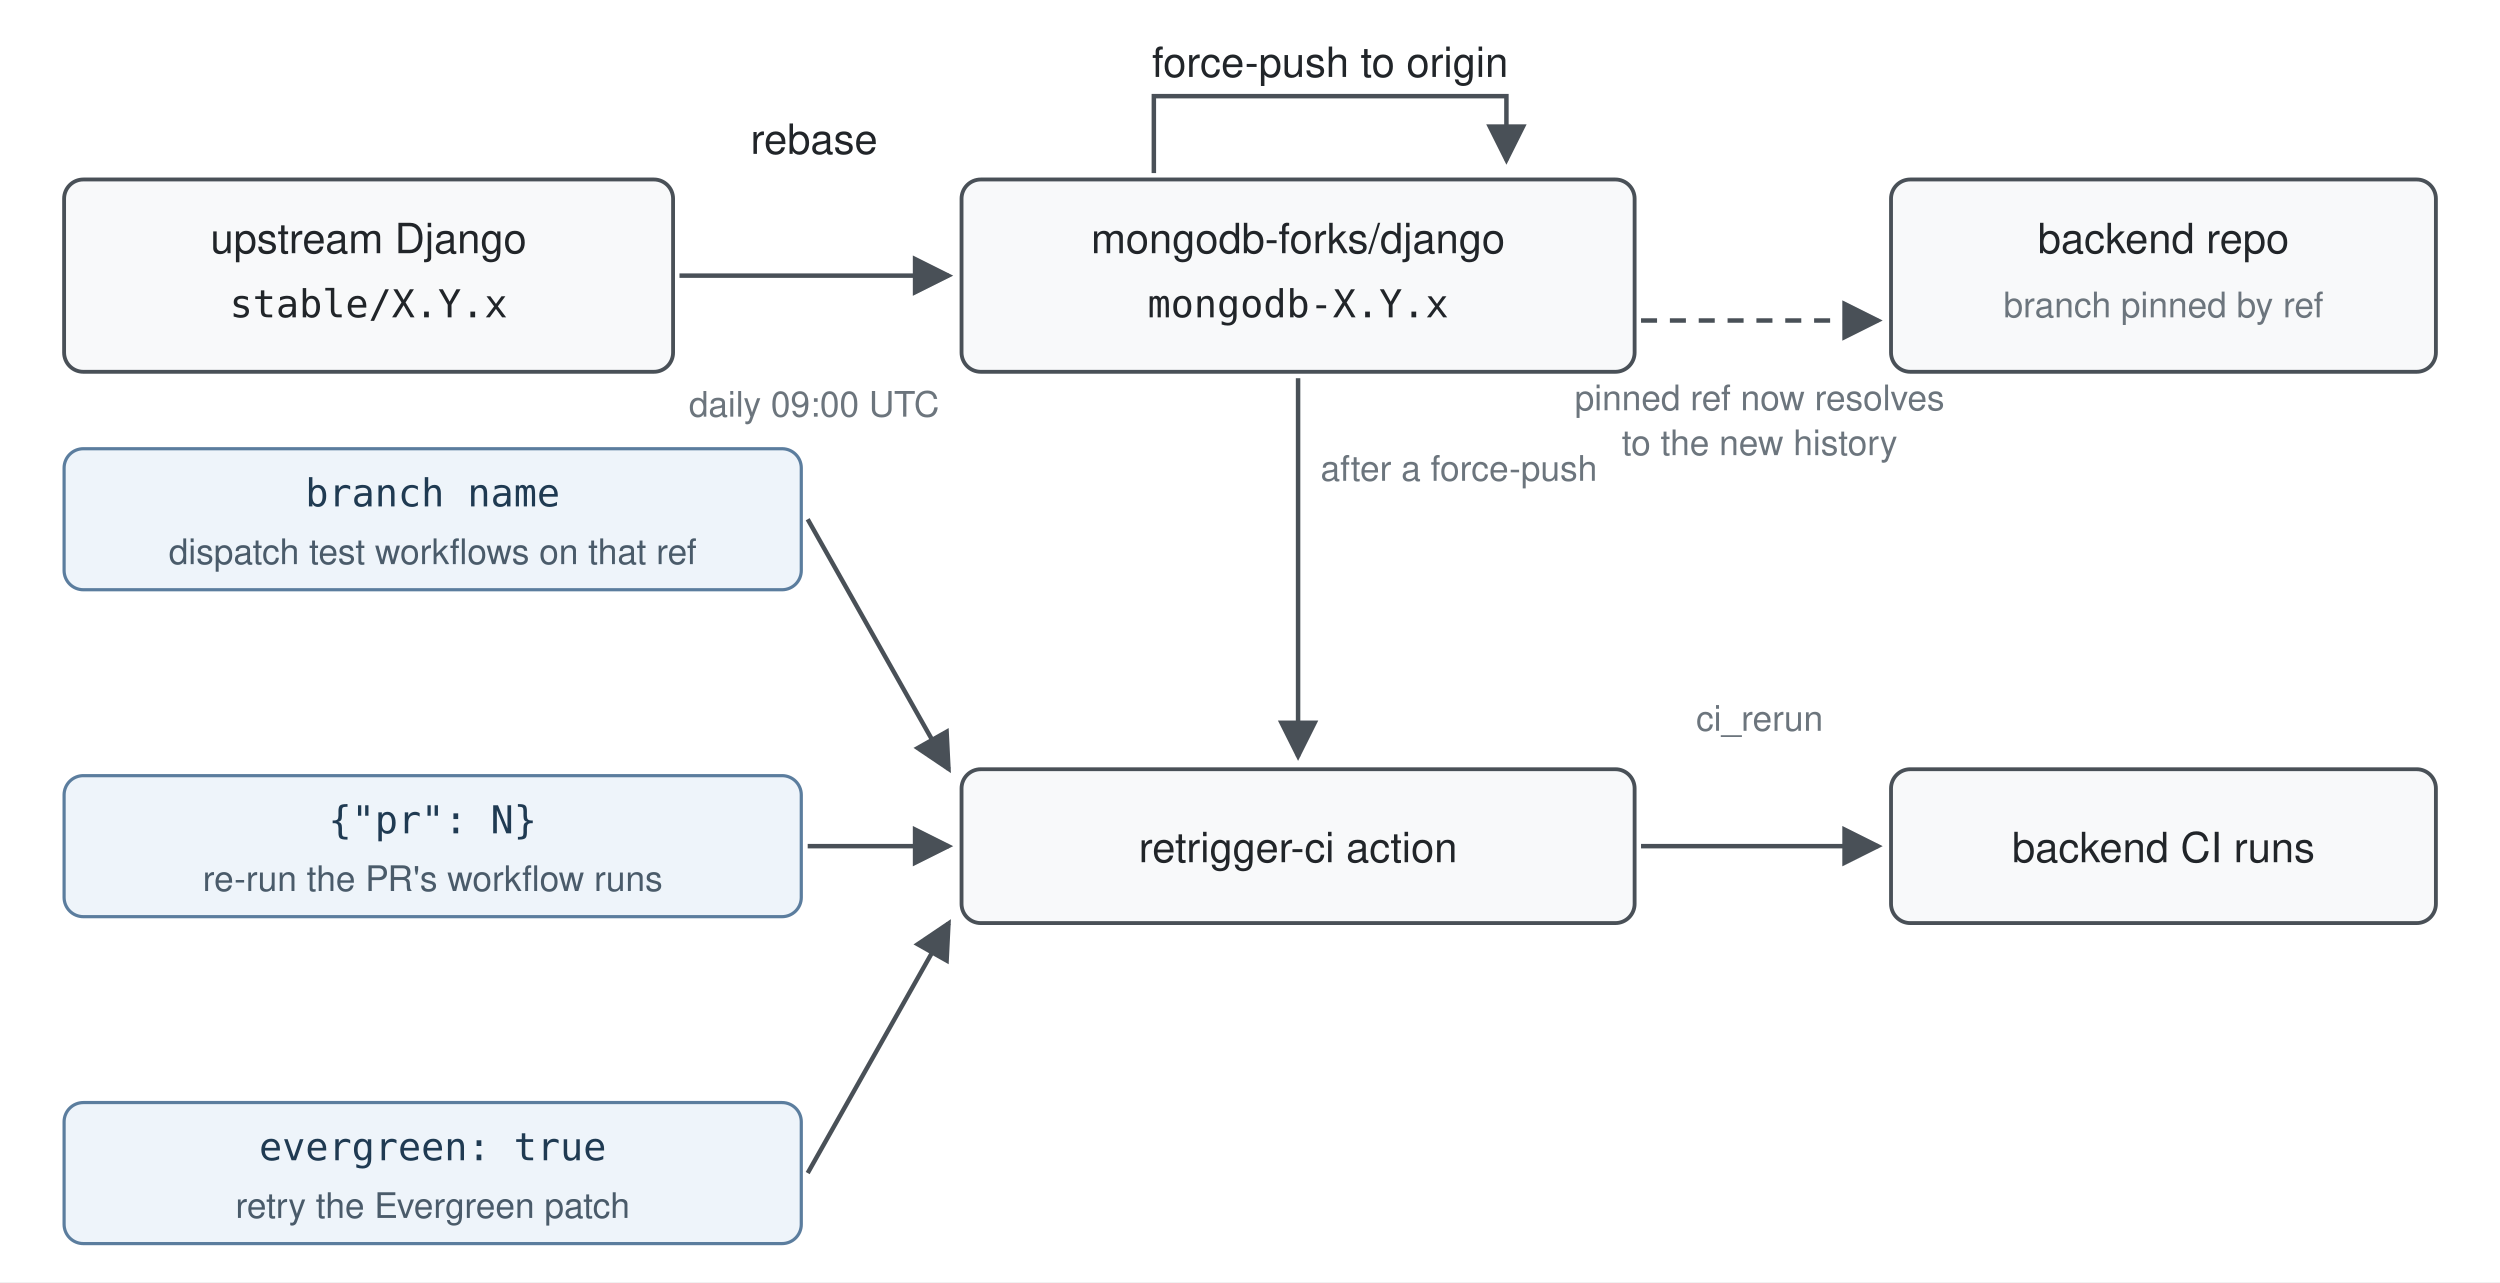
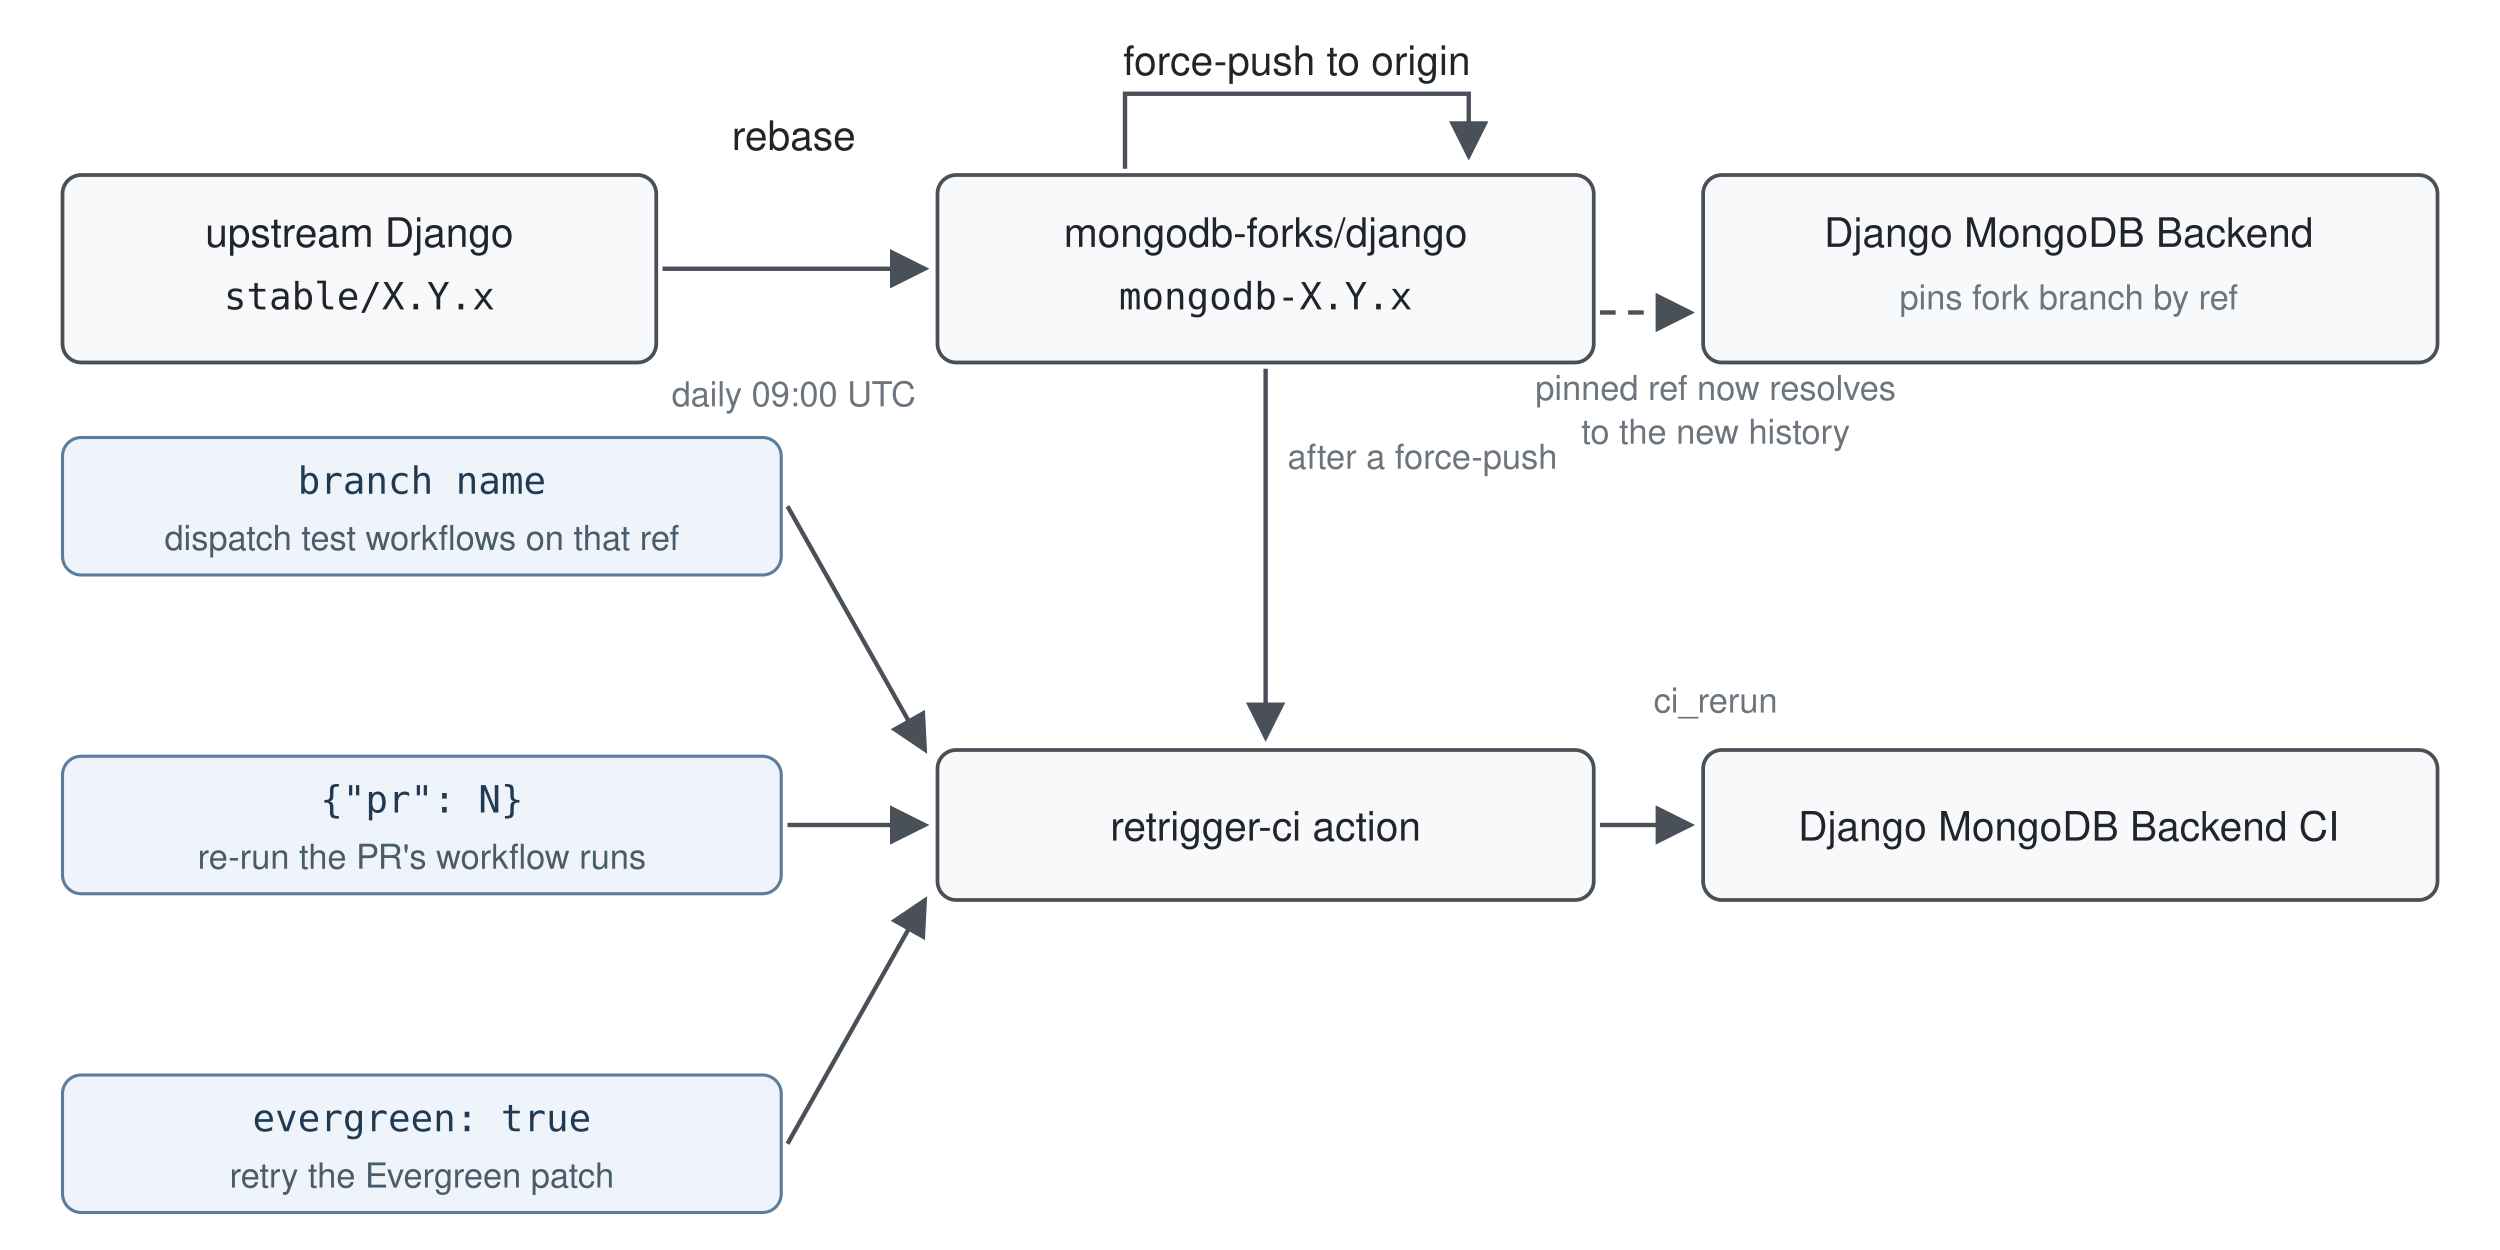
- <svg xmlns="http://www.w3.org/2000/svg" width="780" height="400" viewBox="0 0 780 400" font-family="Helvetica,Arial,sans-serif">
-   <rect width="780" height="400" fill="#ffffff" />
+ <svg xmlns="http://www.w3.org/2000/svg" width="800" height="400" viewBox="0 0 800 400" font-family="Helvetica,Arial,sans-serif">
+   <rect width="800" height="400" fill="#ffffff" />
  <style>
    .box { fill: #f8f9fa; stroke: #495057; stroke-width: 1.2; }
    .lbl { fill: #212529; font-size: 13px; }
    .mono { fill: #212529; font-size: 12px; font-family: ui-monospace,Menlo,Consolas,monospace; }
    .dim { fill: #6c757d; font-size: 11px; }
    .arrow { fill: none; stroke: #495057; stroke-width: 1.4; }
    .ahead { fill: #495057; }
    .kind { fill: #eef4fa; stroke: #5b7d9e; stroke-width: 1; }
    .kindt { fill: #1f3a52; font-size: 12px; font-family: ui-monospace,Menlo,Consolas,monospace; }
    .kindd { fill: #4a5b6a; font-size: 11px; }
  </style>
  <defs>
    <marker id="m" markerWidth="9" markerHeight="9" refX="8" refY="4.5" orient="auto">
      <path d="M0,0 L9,4.5 L0,9 z" class="ahead" />
    </marker>
  </defs>
  <rect x="20" y="56" width="190" height="60" rx="6" class="box" />
  <text x="115" y="79" text-anchor="middle" class="lbl">upstream Django</text>
  <text x="115" y="99" text-anchor="middle" class="mono">stable/X.Y.x</text>
  <rect x="300" y="56" width="210" height="60" rx="6" class="box" />
  <text x="405" y="79" text-anchor="middle" class="lbl">mongodb-forks/django</text>
  <text x="405" y="99" text-anchor="middle" class="mono">mongodb-X.Y.x</text>
-   <rect x="590" y="56" width="170" height="60" rx="6" class="box" />
-   <text x="675" y="79" text-anchor="middle" class="lbl">backend repo</text>
-   <text x="675" y="99" text-anchor="middle" class="dim">branch pinned by ref</text>
+   <rect x="545" y="56" width="235" height="60" rx="6" class="box" />
+   <text x="662" y="79" text-anchor="middle" class="lbl">Django MongoDB Backend</text>
+   <text x="662" y="99" text-anchor="middle" class="dim">pins fork branch by ref</text>
  <line x1="212" y1="86" x2="296" y2="86" class="arrow" marker-end="url(#m)" />
  <text x="254" y="48" text-anchor="middle" class="lbl">rebase</text>
  <text x="254" y="130" text-anchor="middle" class="dim">daily 09:00 UTC</text>
  <path d="M 360 54 L 360 30 H 470 L 470 50" class="arrow" marker-end="url(#m)" />
  <text x="415" y="24" text-anchor="middle" class="lbl">force-push to origin</text>
-   <line x1="512" y1="100" x2="586" y2="100" class="arrow" stroke-dasharray="5,4" marker-end="url(#m)" />
+   <line x1="512" y1="100" x2="541" y2="100" class="arrow" stroke-dasharray="5,4" marker-end="url(#m)" />
  <text x="549" y="128" text-anchor="middle" class="dim">pinned ref now resolves</text>
  <text x="549" y="142" text-anchor="middle" class="dim">to the new history</text>
  <rect x="300" y="240" width="210" height="48" rx="6" class="box" />
  <text x="405" y="269" text-anchor="middle" class="lbl">retrigger-ci action</text>
  <line x1="405" y1="118" x2="405" y2="236" class="arrow" marker-end="url(#m)" />
  <text x="412" y="150" class="dim">after a force-push</text>
-   <rect x="590" y="240" width="170" height="48" rx="6" class="box" />
-   <text x="675" y="269" text-anchor="middle" class="lbl">backend CI runs</text>
-   <line x1="512" y1="264" x2="586" y2="264" class="arrow" marker-end="url(#m)" />
+   <rect x="545" y="240" width="235" height="48" rx="6" class="box" />
+   <text x="662" y="269" text-anchor="middle" class="lbl">Django MongoDB Backend CI</text>
+   <line x1="512" y1="264" x2="541" y2="264" class="arrow" marker-end="url(#m)" />
  <text x="549" y="228" text-anchor="middle" class="dim">ci_rerun</text>
  <rect x="20" y="140" width="230" height="44" rx="6" class="kind" />
  <text x="135" y="158" text-anchor="middle" class="kindt">branch name</text>
  <text x="135" y="176" text-anchor="middle" class="kindd">dispatch test workflows on that ref</text>
  <line x1="252" y1="162" x2="296" y2="240" class="arrow" marker-end="url(#m)" />
  <rect x="20" y="242" width="230" height="44" rx="6" class="kind" />
  <text x="135" y="260" text-anchor="middle" class="kindt">{"pr": N}</text>
  <text x="135" y="278" text-anchor="middle" class="kindd">re-run the PR's workflow runs</text>
  <line x1="252" y1="264" x2="296" y2="264" class="arrow" marker-end="url(#m)" />
  <rect x="20" y="344" width="230" height="44" rx="6" class="kind" />
  <text x="135" y="362" text-anchor="middle" class="kindt">evergreen: true</text>
  <text x="135" y="380" text-anchor="middle" class="kindd">retry the Evergreen patch</text>
  <line x1="252" y1="366" x2="296" y2="288" class="arrow" marker-end="url(#m)" />
</svg>
